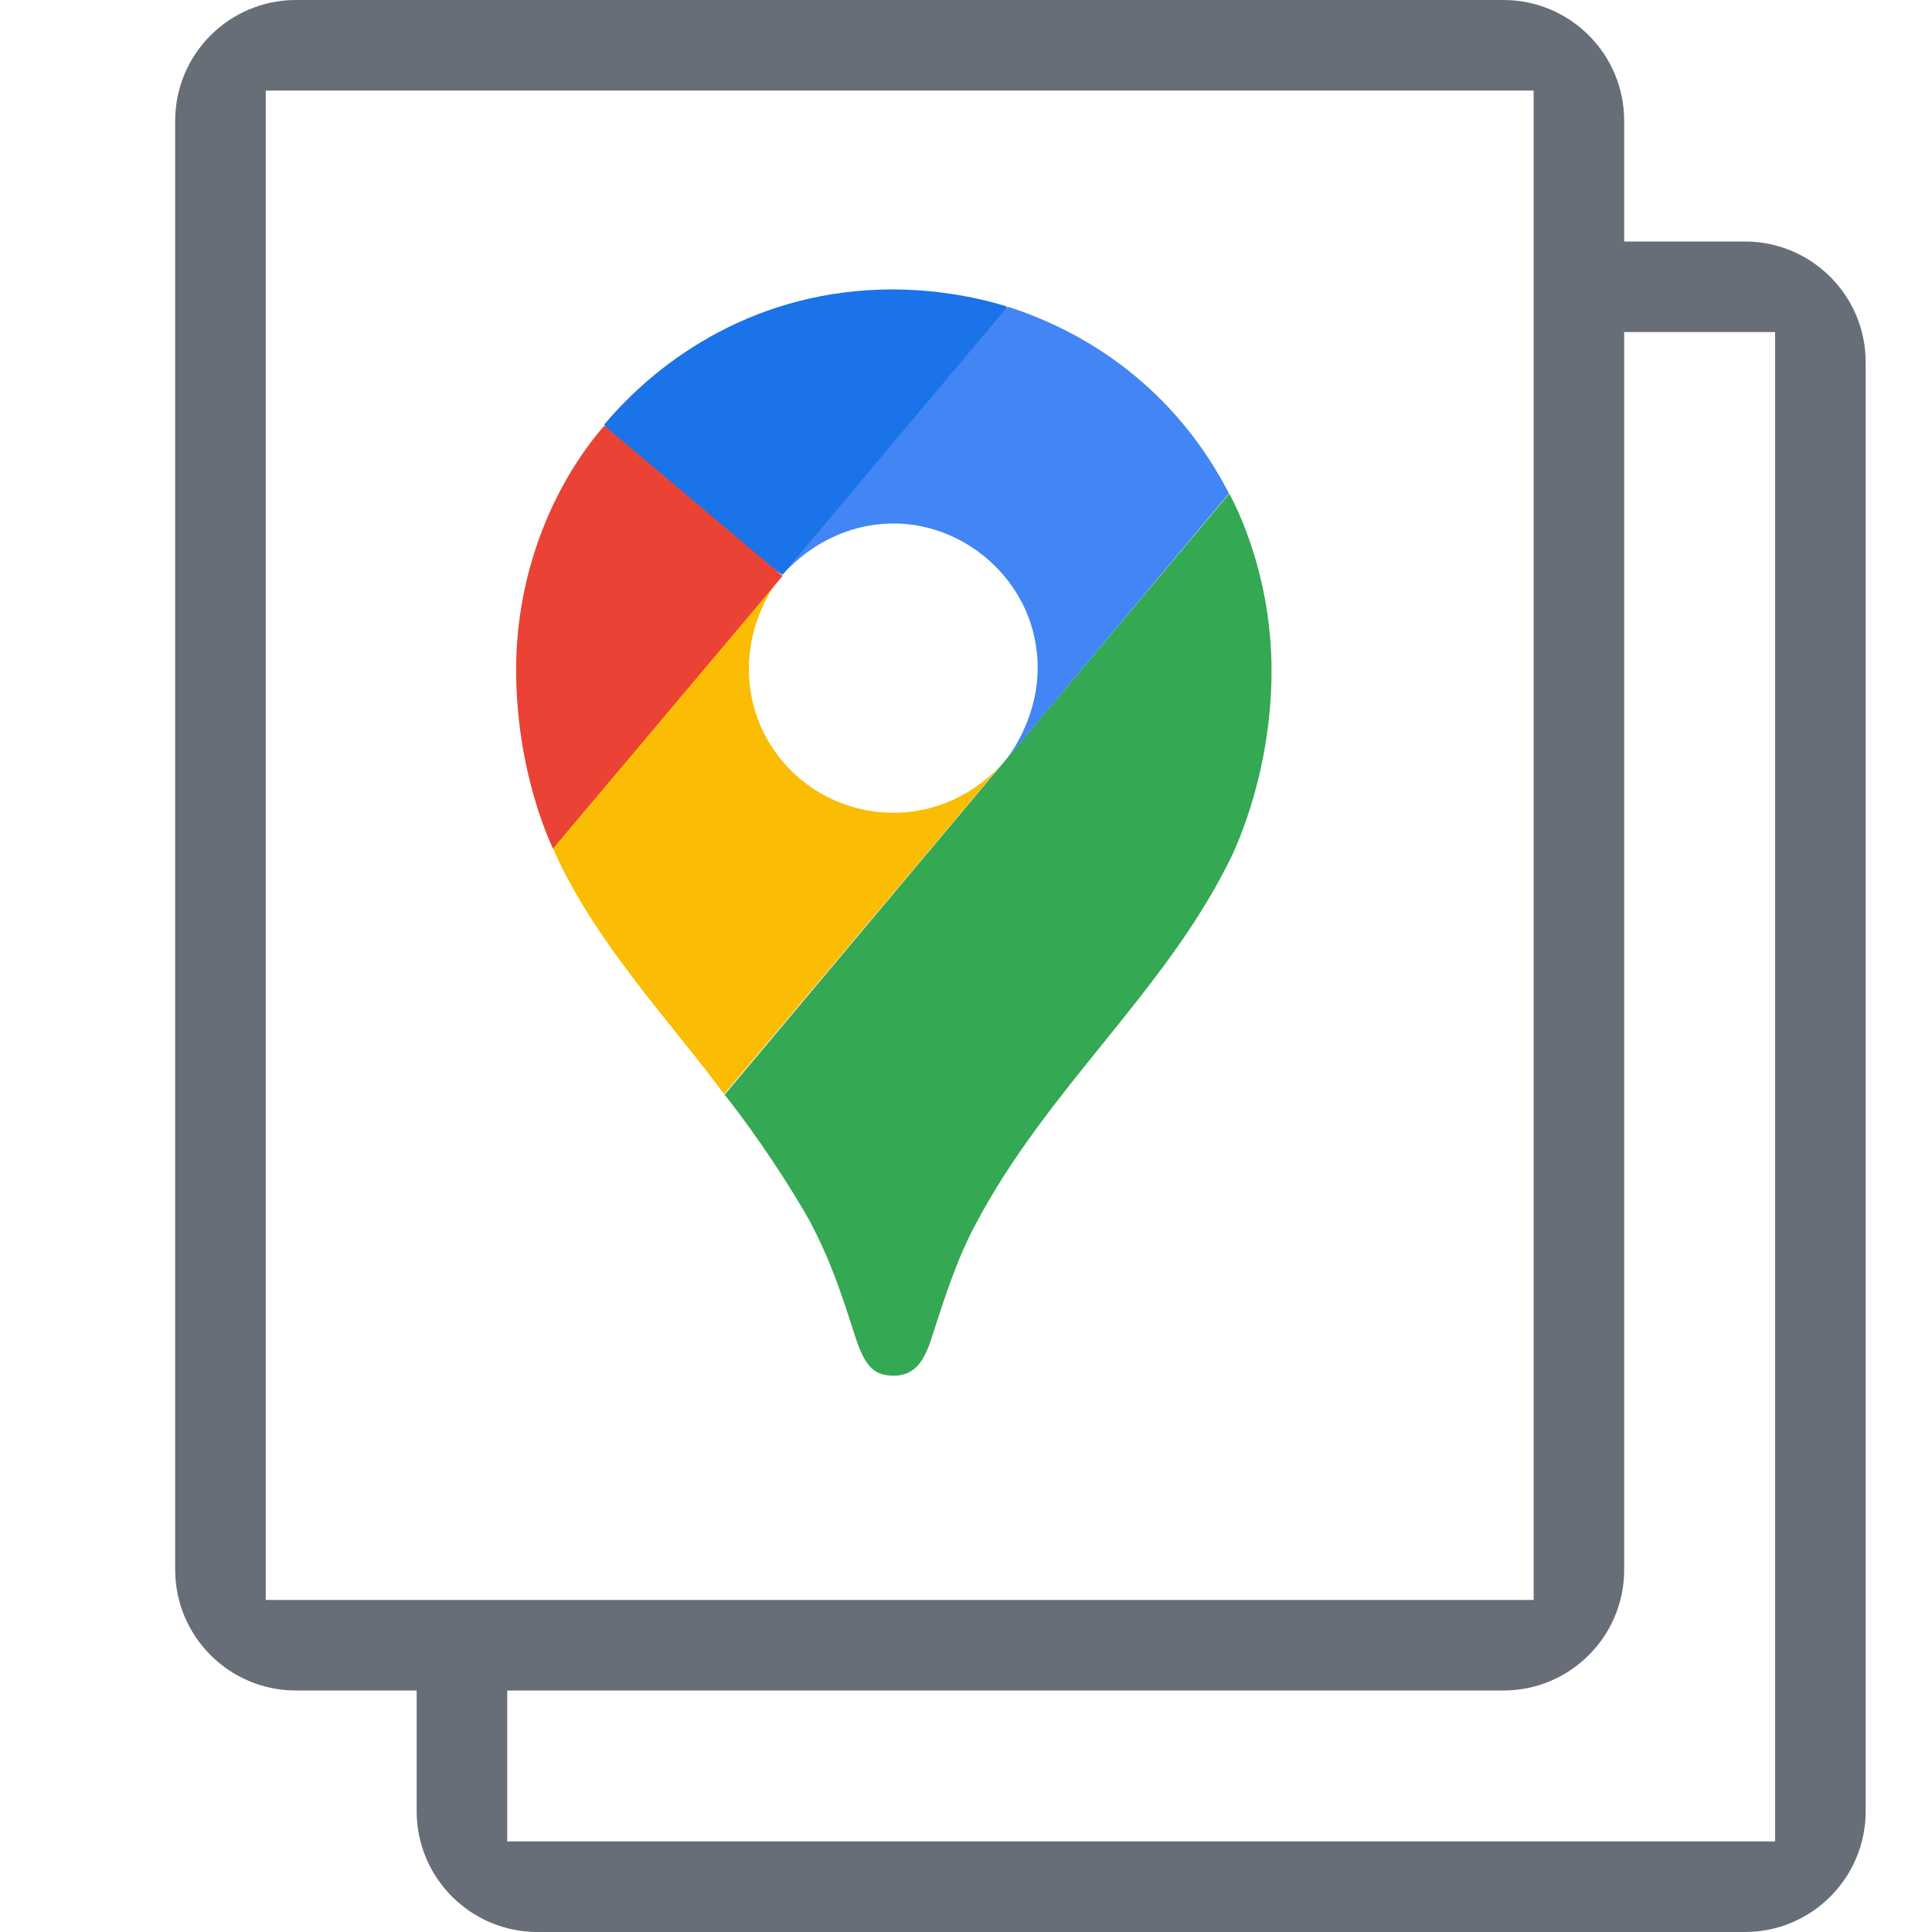
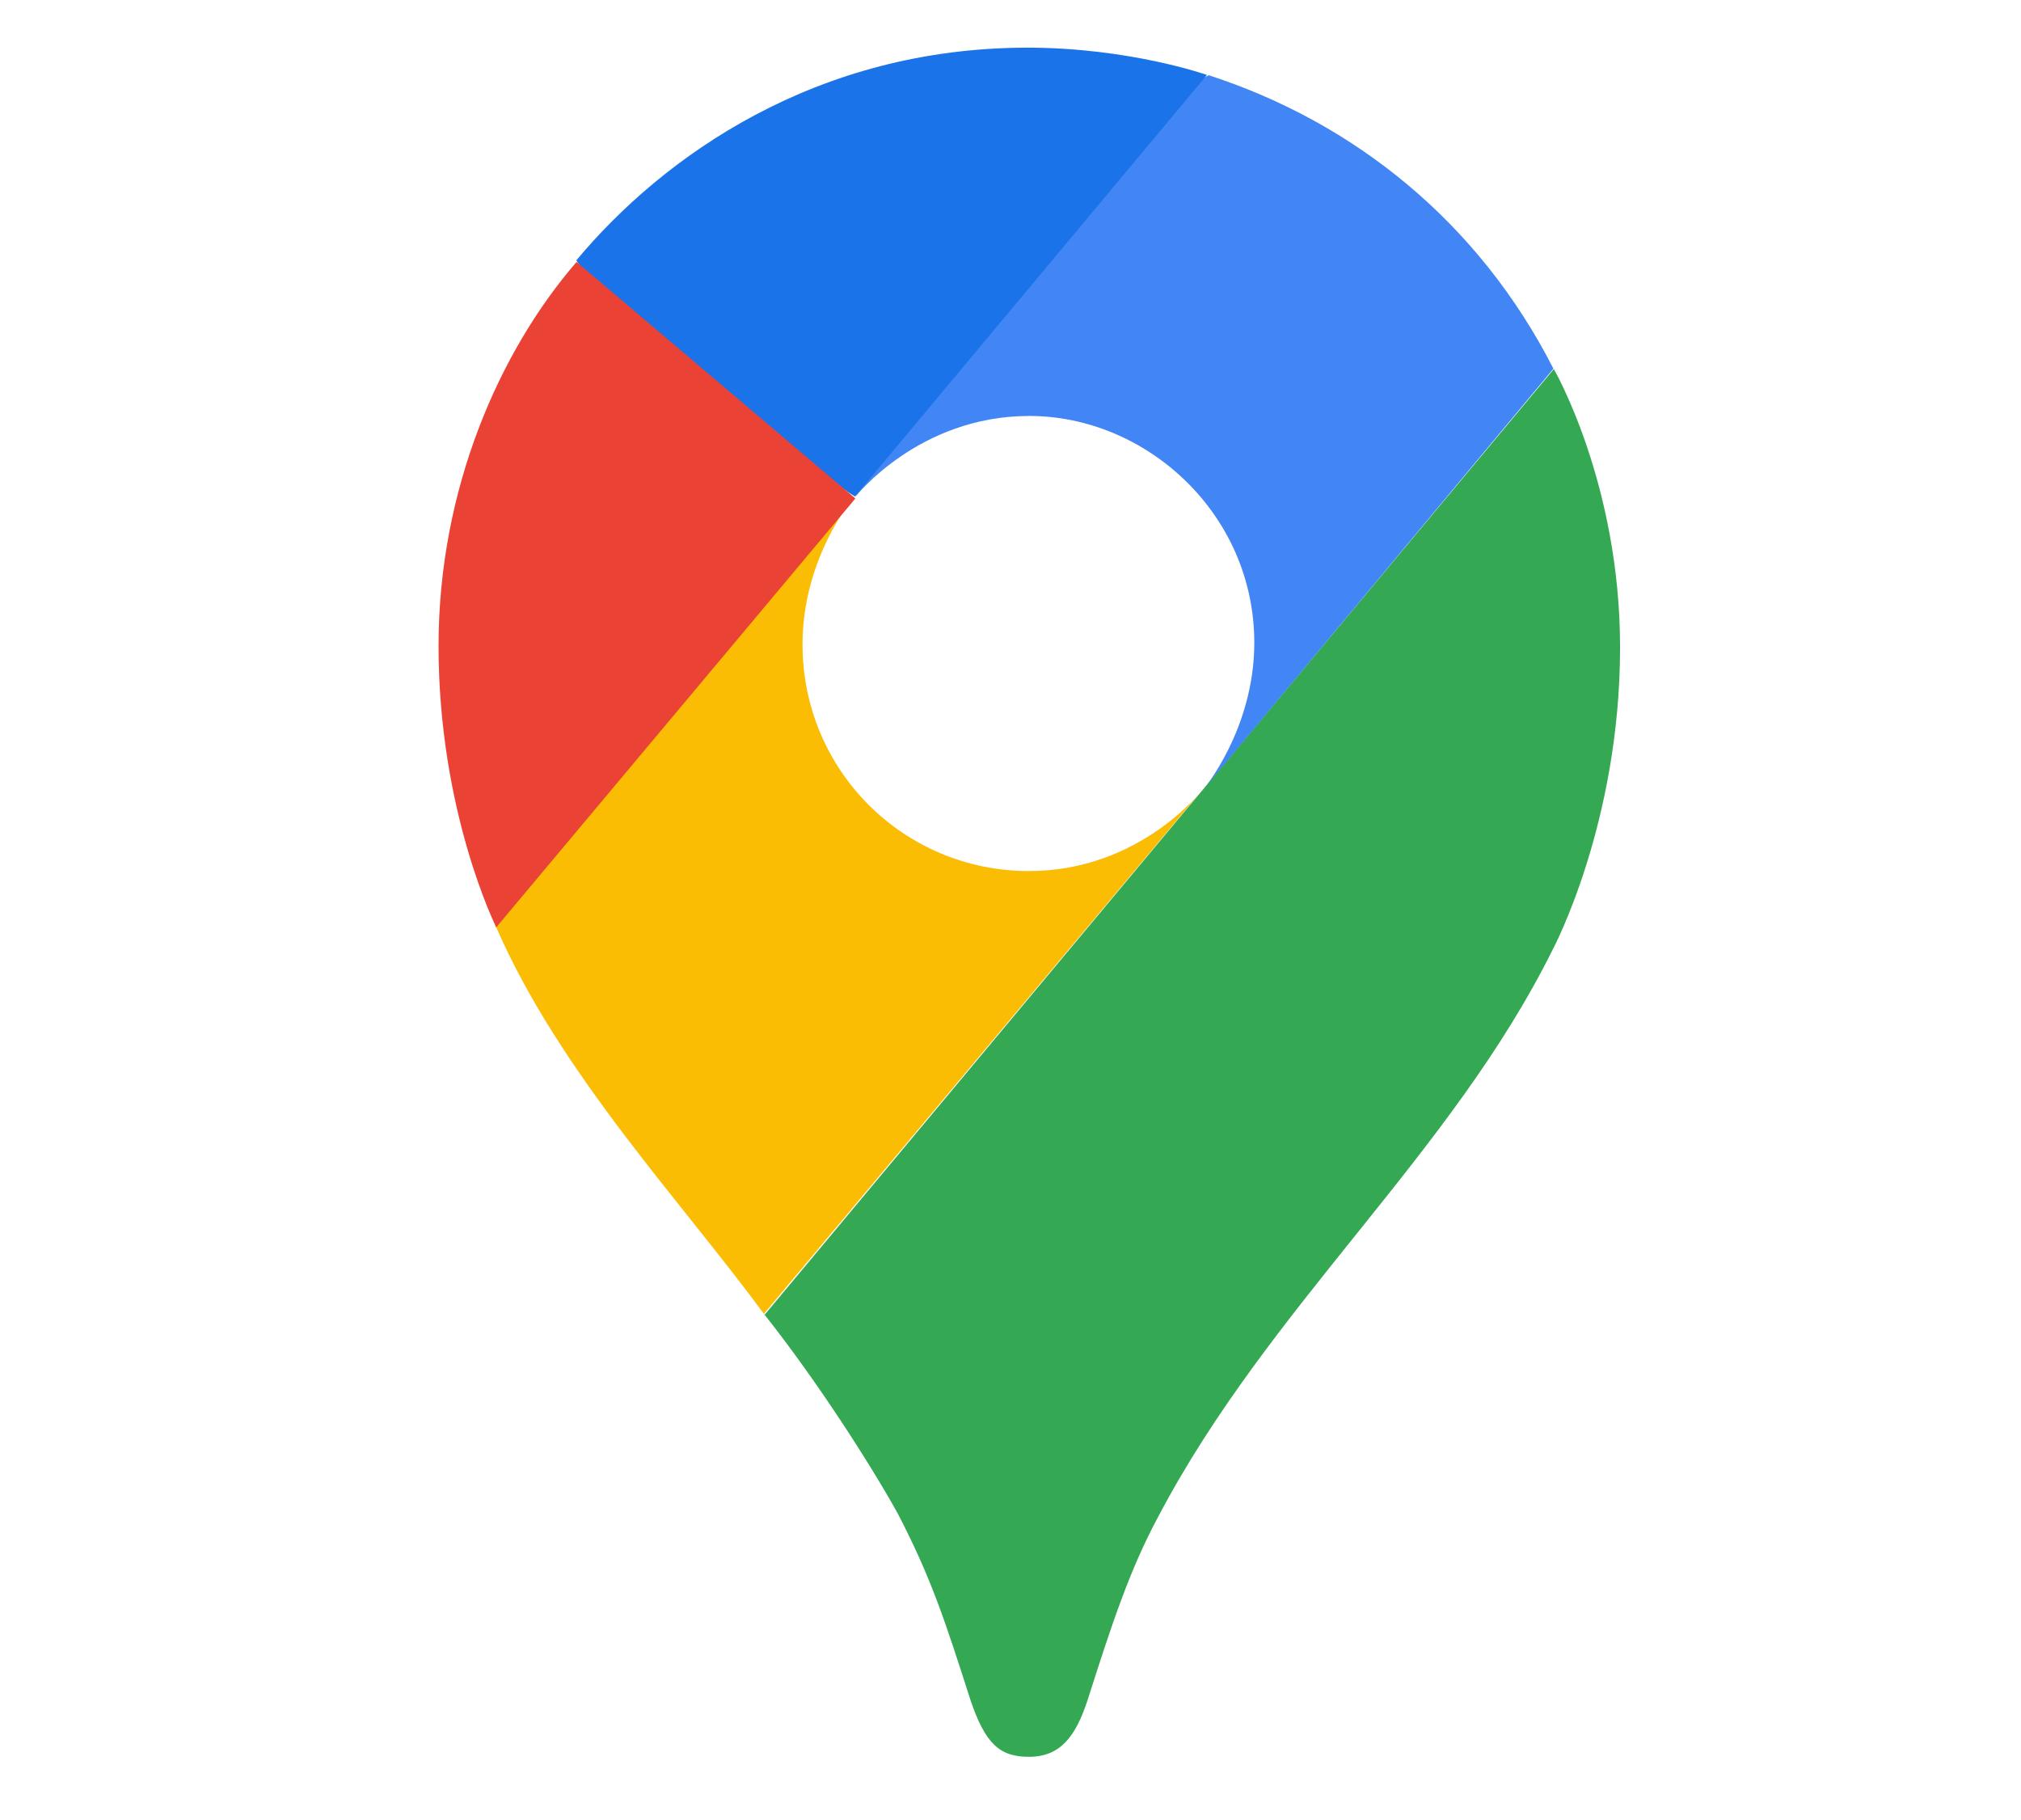
- <svg xmlns="http://www.w3.org/2000/svg" clip-rule="evenodd" fill-rule="evenodd" stroke-linejoin="round" stroke-miterlimit="2" viewBox="0 0 64 64" version="1.1" id="svg10">
-   <defs id="defs14" />
-   <path d="m0 0h64v64h-64z" fill="none" id="path2" />
-   <path d="m 9.803,56 h 4 v 4 c 0,2.208 1.792,4 4,4 h 40 c 2.208,0 4,-1.792 4,-4 V 12 c 0,-2.208 -1.792,-4 -4,-4 h -4 V 4 c 0,-2.208 -1.792,-4 -4,-4 h -40 c -2.208,0 -4,1.792 -4,4 v 48 c 0,2.208 1.792,4 4,4 z m 41,-3 h -42 V 3 h 42 z m 8,-42 v 50 h -42 v -5 h 33 c 2.208,0 4,-1.792 4,-4 V 11 Z" fill="#676e78" id="path4" style="fill-rule:nonzero;stroke-width:2" />
-   <g id="g834" transform="matrix(0.02923419,0,0,0.02929274,-0.3059556,9.590393)">
+ <svg xmlns="http://www.w3.org/2000/svg" viewBox="0 0 2017 1816" version="1.1" id="svg16">
+   <defs id="defs20" />
+   <g id="g834" transform="matrix(1.377554,0,0,1.388379,-382.3801,47.70156)">
    <path id="path6" d="m 831,909.9 c 37.9,47.4 76.5,107 96.7,143 24.6,46.8 34.8,78.4 53.1,135 10.7,31 20.9,40.4 42.3,40.4 23.4,0 34.1,-15.8 42.3,-40.4 17.1,-53.1 30.3,-93.5 51.2,-132 80.6,-152 212,-260 286,-408 0,0 48.7,-90.4 48.7,-217 0,-118 -48,-200 -48,-200 l -572,680 z" style="fill:#34a853" />
    <path id="path8" d="m 637,631.9 c 46.1,105 134,197 194,278 l 318,-377 c 0,0 -44.9,58.8 -126,58.8 -90.4,0 -164,-72 -164,-163 0,-62.6 37.3,-106 37.3,-106 -234,34.8 -221,91.5 -260,309 z" style="fill:#fbbc04" />
    <path id="path10" d="m 1153,19.6 c 106,34.1 196,106 250,211 l -254,303 c 0,0 37.3,-43.6 37.3,-106 0,-92.9 -78.4,-163 -163,-163 -80.3,0 -126,58.1 -126,58.1 19.5,-44.4 221,-288 256,-303 z" style="fill:#4285f4" />
    <path id="path12" d="m 695,152.9 c 63.2,-75.2 174,-153 327,-153 73.9,0 130,19.6 130,19.6 l -255,303 c -17.2,-9.33 -185,-140 -202,-170 z" style="fill:#1a73e8" />
    <path id="path14" d="m 637,631.9 c 0,0 -41.7,-82.8 -41.7,-202 0,-113 44.2,-212 100,-276 l 202,170 -260,308 z" style="fill:#ea4335" />
  </g>
</svg>
